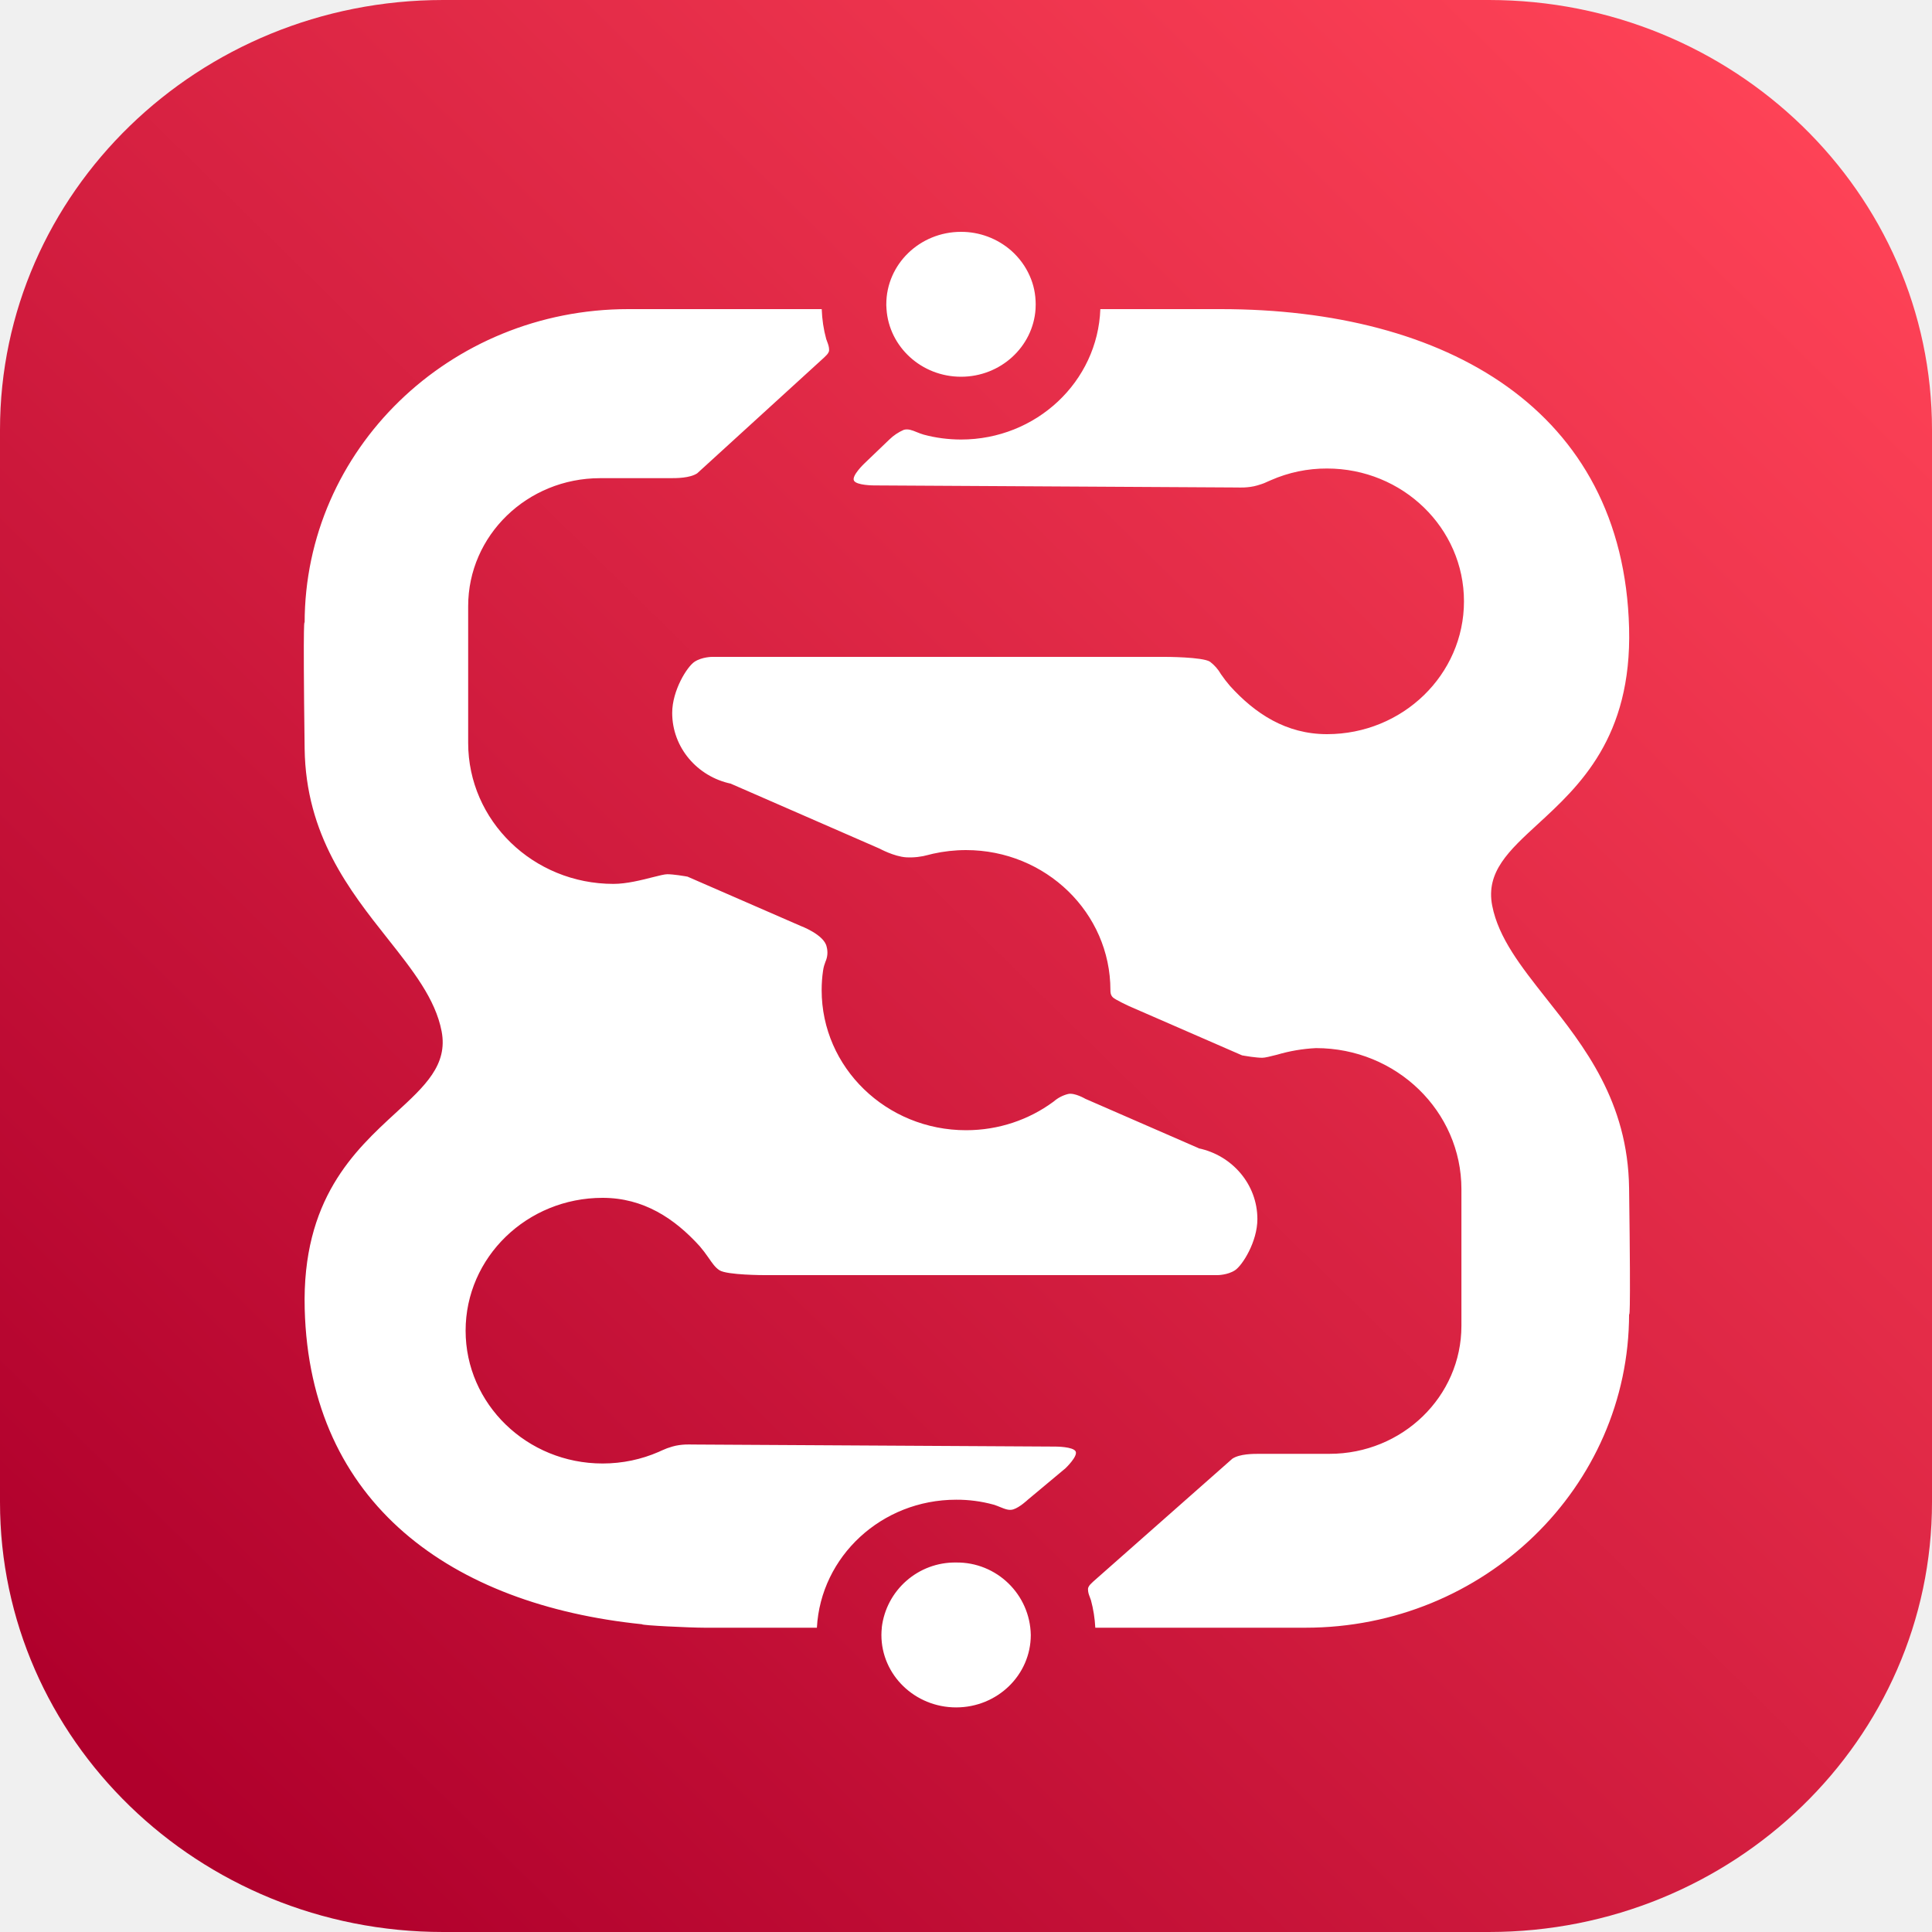
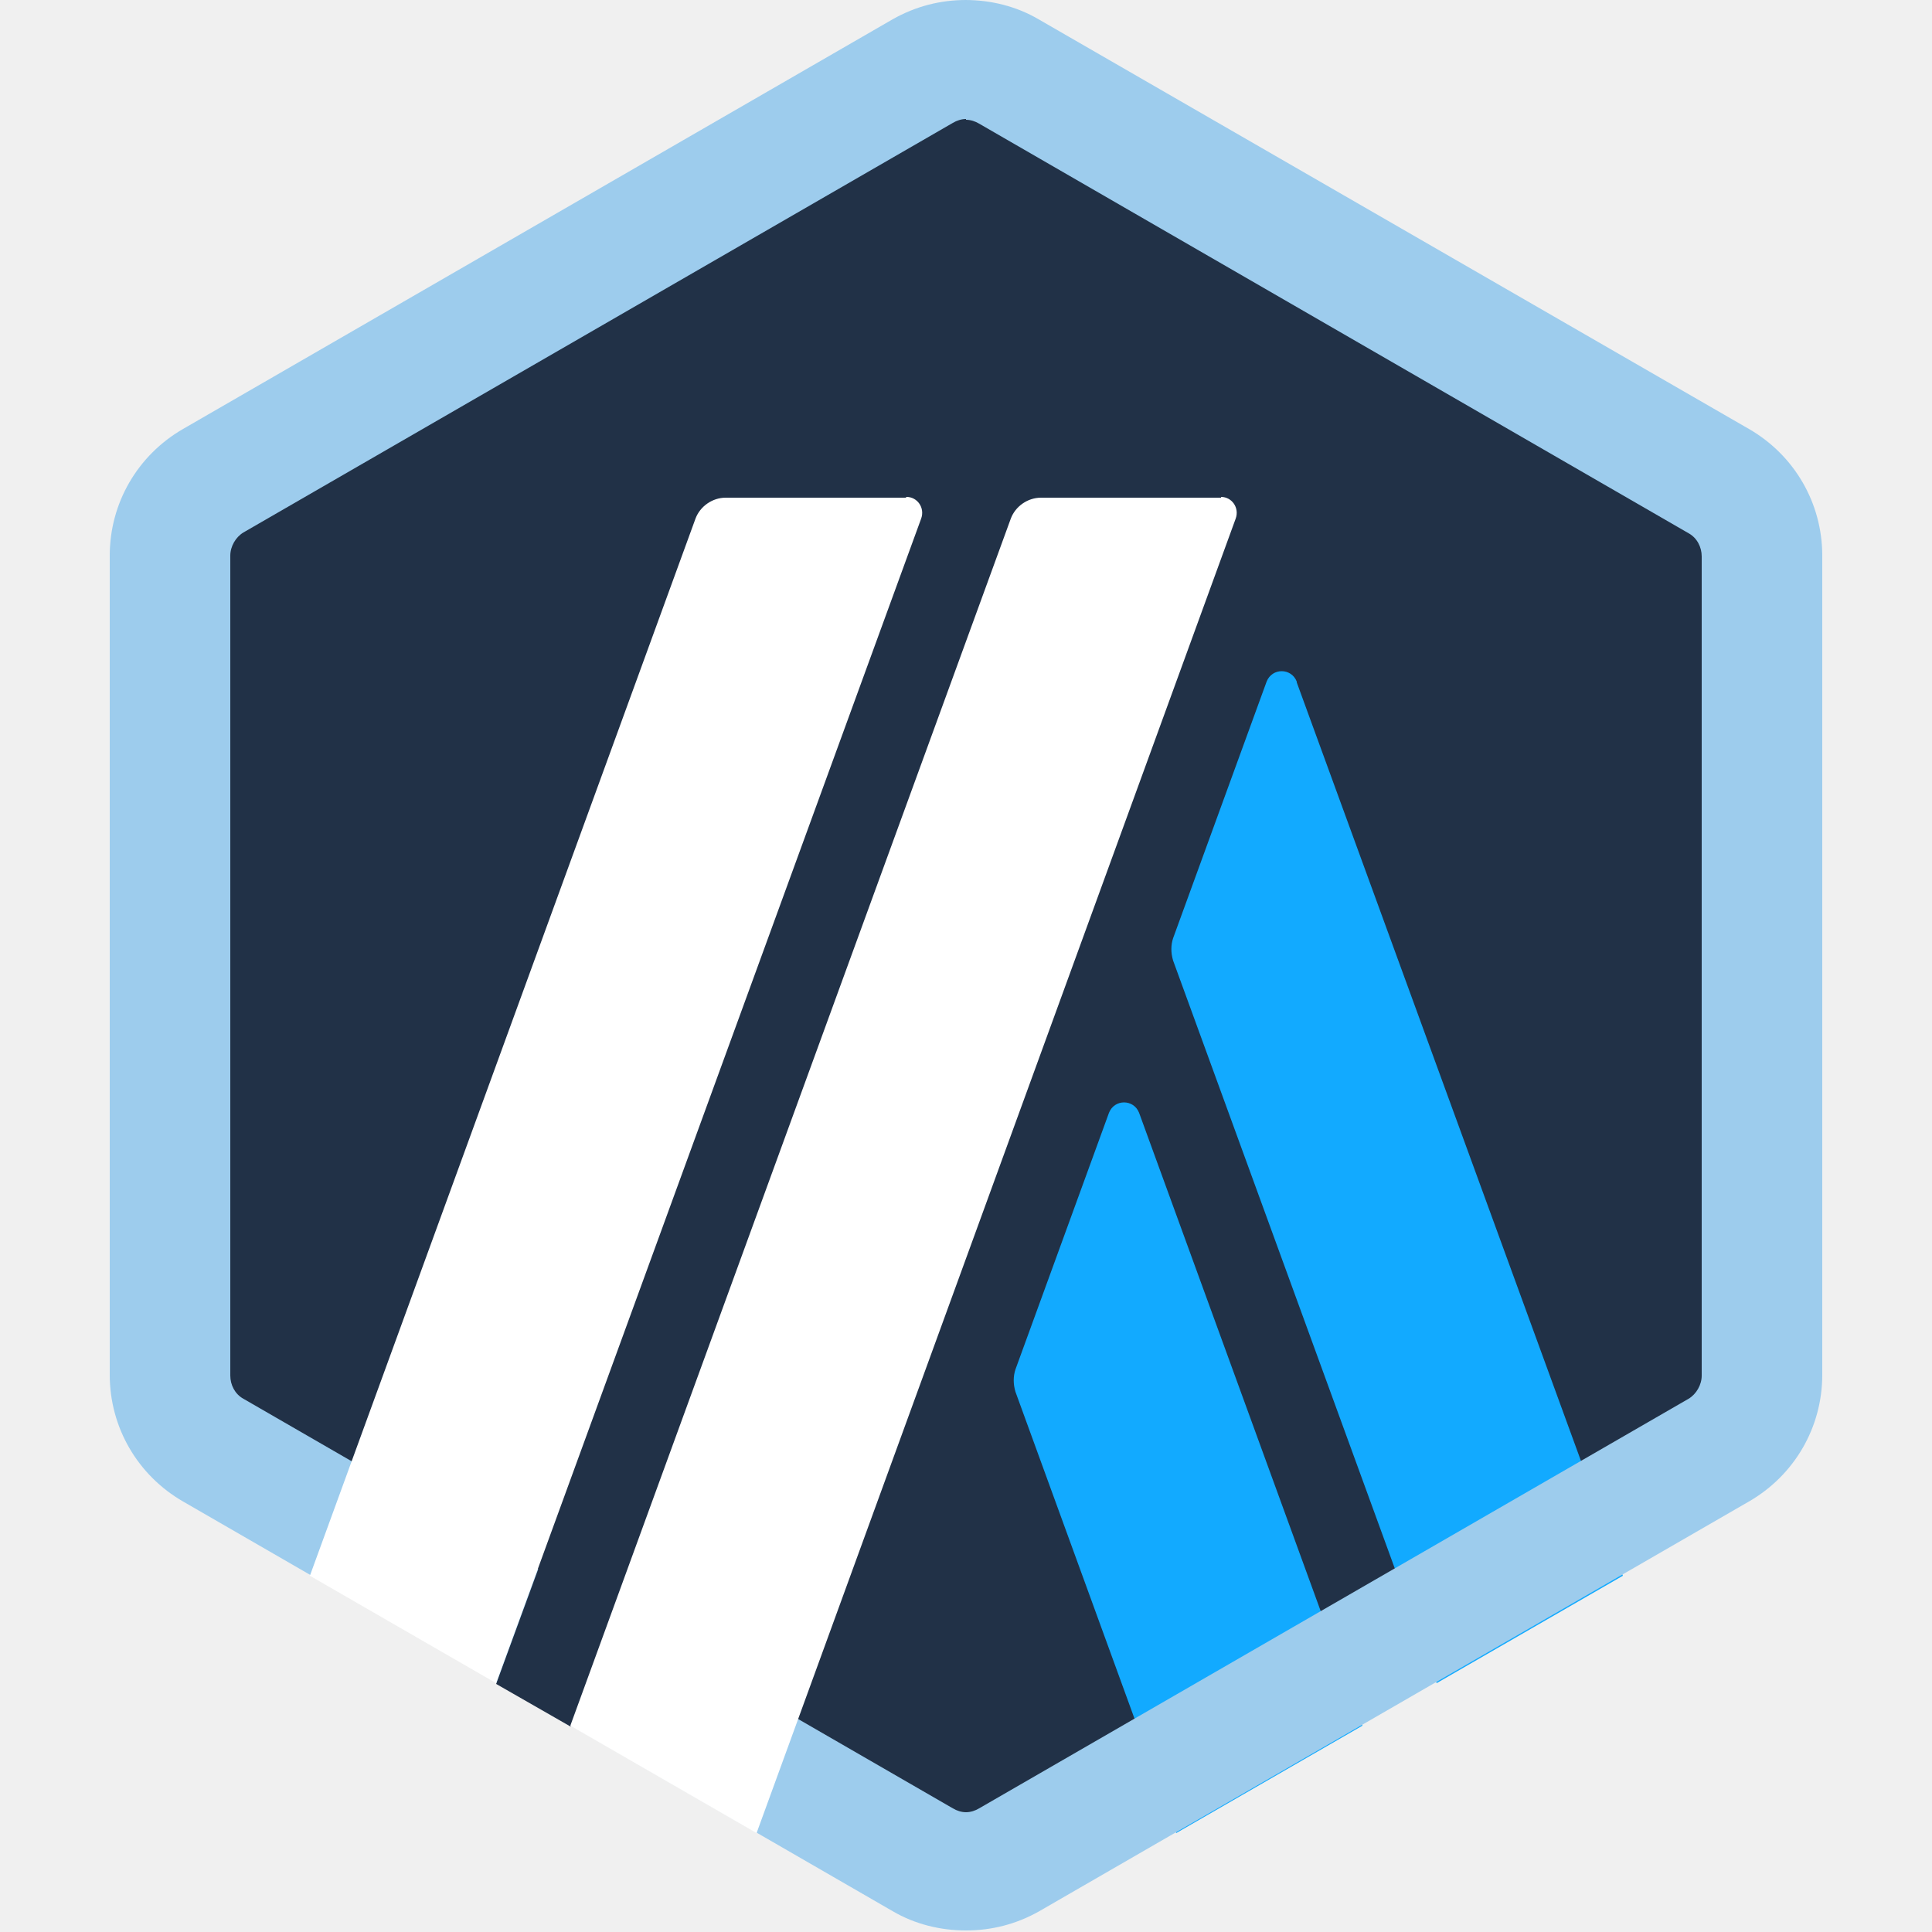
- <svg xmlns="http://www.w3.org/2000/svg" fill="none" viewBox="0 0 28 28">
-   <path fill="#fff" fill-rule="evenodd" d="M15.051 3.571q0 .04-.002.079h3.026c3.678 0 6.577 1.63 6.67 5.177.047 1.782-.817 2.57-1.49 3.185-.474.433-.853.78-.747 1.325.102.525.471.989.881 1.504.622.781 1.338 1.68 1.356 3.086.031 2.332 0 2.039 0 2.039 0 2.816-2.367 5.099-5.287 5.099h-4.494q.006.058.006.118c0 .65-.546 1.176-1.22 1.176s-1.22-.527-1.22-1.176q0-.06.006-.118H9.642c-.244 0-1.04-.038-1.022-.057-3.112-.316-5.43-1.956-5.513-5.12-.047-1.782.818-2.571 1.49-3.185.475-.434.854-.78.748-1.326-.102-.525-.472-.988-.882-1.504-.622-.78-1.337-1.68-1.356-3.085-.03-2.333 0-2.04 0-2.04 0-2.816 2.368-5.098 5.288-5.098h4.219l-.003-.079c0-.65.546-1.176 1.22-1.176s1.22.526 1.22 1.176" clip-rule="evenodd" />
-   <path fill="url(#a)" fill-rule="evenodd" d="M0 6.23C0 2.79 2.876 0 6.423 0h15.154C25.124 0 28 2.79 28 6.23v15.54c0 3.44-2.875 6.23-6.423 6.23H6.423C2.876 28 0 25.21 0 21.77zm15.01-1.82q0 .036-.002.07c-.037.547-.507.98-1.08.98s-1.043-.433-1.08-.98l-.003-.053V4.41c0-.58.485-1.05 1.083-1.05a1.1 1.1 0 0 1 .727.272c.115.102.208.227.27.37q.084.189.085.408m.937.07c-.038 1.05-.927 1.89-2.02 1.89q-.281-.001-.54-.071a1 1 0 0 1-.1-.036c-.066-.027-.127-.052-.19-.033a.7.7 0 0 0-.208.14l-.365.35s-.184.175-.148.245.289.07.289.07l5.278.03s.149.009.279-.03c.095-.028.117-.04.151-.056l.046-.02a2 2 0 0 1 .813-.169c1.096 0 1.985.862 1.985 1.925s-.889 1.925-1.985 1.925c-.594 0-1.044-.299-1.407-.7a2 2 0 0 1-.13-.169.6.6 0 0 0-.159-.181c-.108-.07-.65-.07-.65-.07H10.32s-.145 0-.253.07-.325.415-.325.742c0 .503.365.924.852 1.026v.001l2.154.94s.21.115.386.126a1 1 0 0 0 .323-.036l.064-.016A2.2 2.2 0 0 1 14 12.32c1.156 0 2.093.909 2.093 2.03 0 .027 0 .07.036.105s.233.126.233.126l1.639.714s.06.011.131.021c.055.007.115.014.162.014.04 0 .117-.02.213-.044a2.4 2.4 0 0 1 .566-.096c1.164 0 2.107.915 2.107 2.044v1.981c0 1.024-.856 1.855-1.912 1.855h-1.01c-.1 0-.289 0-.397.07l-2.018 1.782-.039.038s-.036.035-.036.07c0 .046.011.075.023.107l.02.055q.052.192.063.398h3.046c2.59 0 4.69-2.037 4.69-4.55 0 0 .028.262 0-1.82-.016-1.254-.65-2.056-1.203-2.753-.363-.46-.69-.874-.781-1.342-.095-.488.242-.796.663-1.183.596-.548 1.363-1.252 1.321-2.842-.083-3.164-2.654-4.62-5.917-4.62zM12.78 23.59a1 1 0 0 0-.006.105c0 .58.485 1.05 1.083 1.05s1.082-.47 1.082-1.05a1.07 1.07 0 0 0-1.082-1.05 1.07 1.07 0 0 0-1.078.945Zm-.941 0h-1.626c-.217 0-.923-.034-.907-.05-2.76-.283-4.817-1.746-4.89-4.57-.042-1.59.724-2.294 1.32-2.842.422-.387.758-.695.664-1.183-.09-.468-.418-.882-.782-1.342-.552-.697-1.186-1.499-1.203-2.753-.027-2.082 0-1.82 0-1.82 0-2.513 2.1-4.55 4.691-4.55h2.803q.008.226.065.433l.02.055c.011.032.022.06.022.107 0 .035-.036.07-.036.07l-.038.038-1.838 1.677c-.108.07-.298.07-.397.07h-1.01c-1.056 0-1.912.83-1.912 1.855v1.981c0 1.129.943 2.044 2.106 2.044.19 0 .405-.055.566-.096.096-.024.174-.044.214-.044.047 0 .107.007.161.014.072.01.132.021.132.021l1.639.714s.341.126.377.301a.32.32 0 0 1-.016.216c-.013.035-.028.075-.036.134q-.02.137-.02.28c0 1.121.937 2.03 2.093 2.03.474 0 .912-.153 1.263-.411l.008-.006a.5.5 0 0 1 .208-.108c.094-.022.25.07.25.07l1.641.715v.002c.487.102.852.523.852 1.026 0 .327-.217.672-.325.742s-.253.07-.253.07h-6.567s-.54 0-.65-.07c-.063-.04-.107-.106-.159-.181a2 2 0 0 0-.129-.169c-.364-.401-.813-.7-1.407-.7-1.096 0-1.985.862-1.985 1.925s.889 1.925 1.985 1.925c.29 0 .565-.06.813-.168l.046-.021a1 1 0 0 1 .151-.056c.13-.039.279-.03.279-.03l5.278.03s.253 0 .289.07-.148.245-.148.245l-.545.455s-.117.111-.21.14c-.062.02-.123-.006-.19-.033a1 1 0 0 0-.098-.036 2 2 0 0 0-.541-.071c-1.08 0-1.962.821-2.018 1.855" clip-rule="evenodd" />
-   <defs>
-     <linearGradient id="a" x1="26.25" x2="2.188" y1="1.313" y2="25.813" gradientUnits="userSpaceOnUse">
-       <stop stop-color="#ff4357" />
-       <stop offset="1" stop-color="#b0002c" />
-     </linearGradient>
-   </defs>
+ <svg xmlns="http://www.w3.org/2000/svg" version="1.1" id="Layer_1" x="0px" y="0px" viewBox="0 0 2500 2500" style="enable-background:new 0 0 2500 2500;" xml:space="preserve">
+   <style type="text/css">
+ 	.st0{fill:none;}
+ 	.st1{fill:#213147;}
+ 	.st2{fill:#12AAFF;}
+ 	.st3{fill:#9DCCED;}
+ 	.st4{fill:#FFFFFF;}
+ </style>
+   <g id="Layer_x0020_1">
+     <g id="_2405588477232">
+       <rect class="st0" width="2500" height="2500" />
+       <g>
+         <g>
+           <path class="st1" d="M226,760v980c0,63,33,120,88,152l849,490c54,31,121,31,175,0l849-490c54-31,88-89,88-152V760      c0-63-33-120-88-152l-849-490c-54-31-121-31-175,0L314,608c-54,31-87,89-87,152H226z" />
+           <g>
+             <g>
+               <g>
+                 <path class="st2" d="M1435,1440l-121,332c-3,9-3,19,0,29l208,571l241-139l-289-793C1467,1422,1442,1422,1435,1440z" />
+               </g>
+               <g>
+                 <path class="st2" d="M1678,882c-7-18-32-18-39,0l-121,332c-3,9-3,19,0,29l341,935l241-139L1678,883V882z" />
+               </g>
+             </g>
+           </g>
+           <g>
+             <path class="st3" d="M1250,155c6,0,12,2,17,5l918,530c11,6,17,18,17,30v1060c0,12-7,24-17,30l-918,530c-5,3-11,5-17,5       s-12-2-17-5l-918-530c-11-6-17-18-17-30V719c0-12,7-24,17-30l918-530c5-3,11-5,17-5l0,0V155z M1250,0c-33,0-65,8-95,25L237,555       c-59,34-95,96-95,164v1060c0,68,36,130,95,164l918,530c29,17,62,25,95,25s65-8,95-25l918-530c59-34,95-96,95-164V719       c0-68-36-130-95-164L1344,25c-29-17-62-25-95-25l0,0H1250z" />
+           </g>
+           <polygon class="st1" points="642,2179 727,1947 897,2088 738,2234     " />
+           <g>
+             <path class="st4" d="M1172,644H939c-17,0-33,11-39,27L401,2039l241,139l550-1507c5-14-5-28-19-28L1172,644z" />
+             <path class="st4" d="M1580,644h-233c-17,0-33,11-39,27L738,2233l241,139l620-1701c5-14-5-28-19-28V644z" />
+           </g>
+         </g>
+       </g>
+     </g>
+   </g>
</svg>
